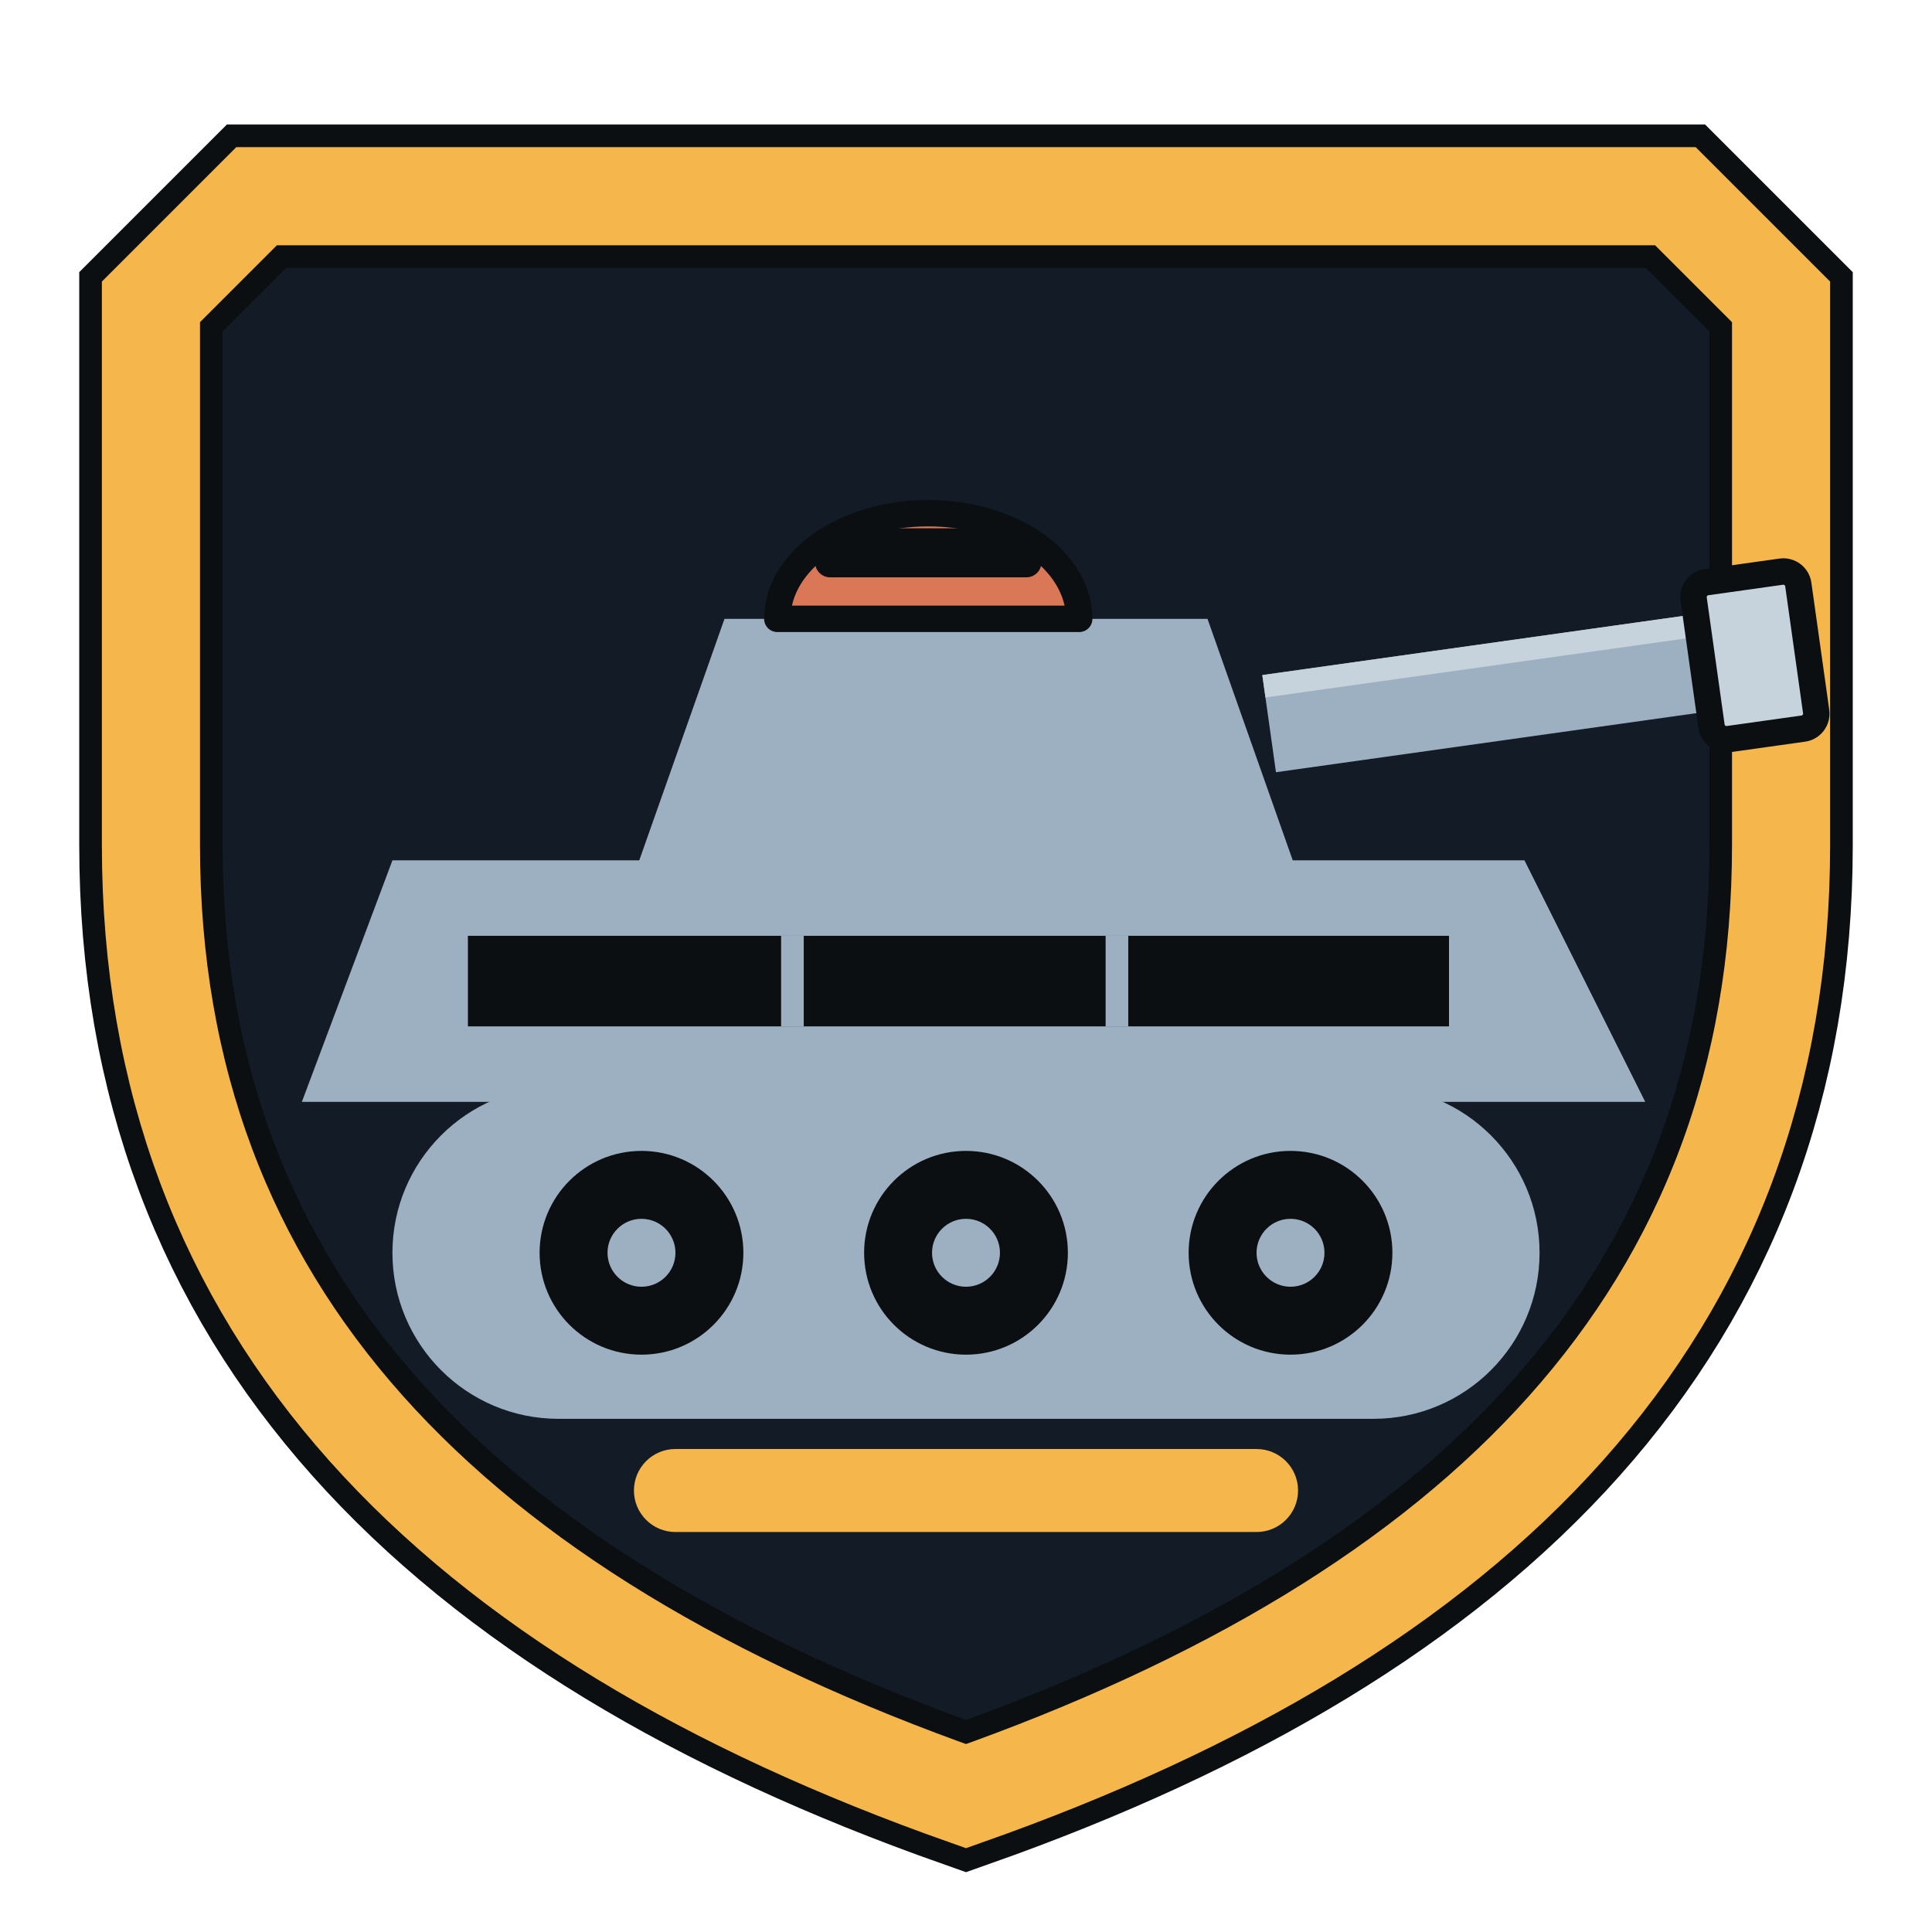
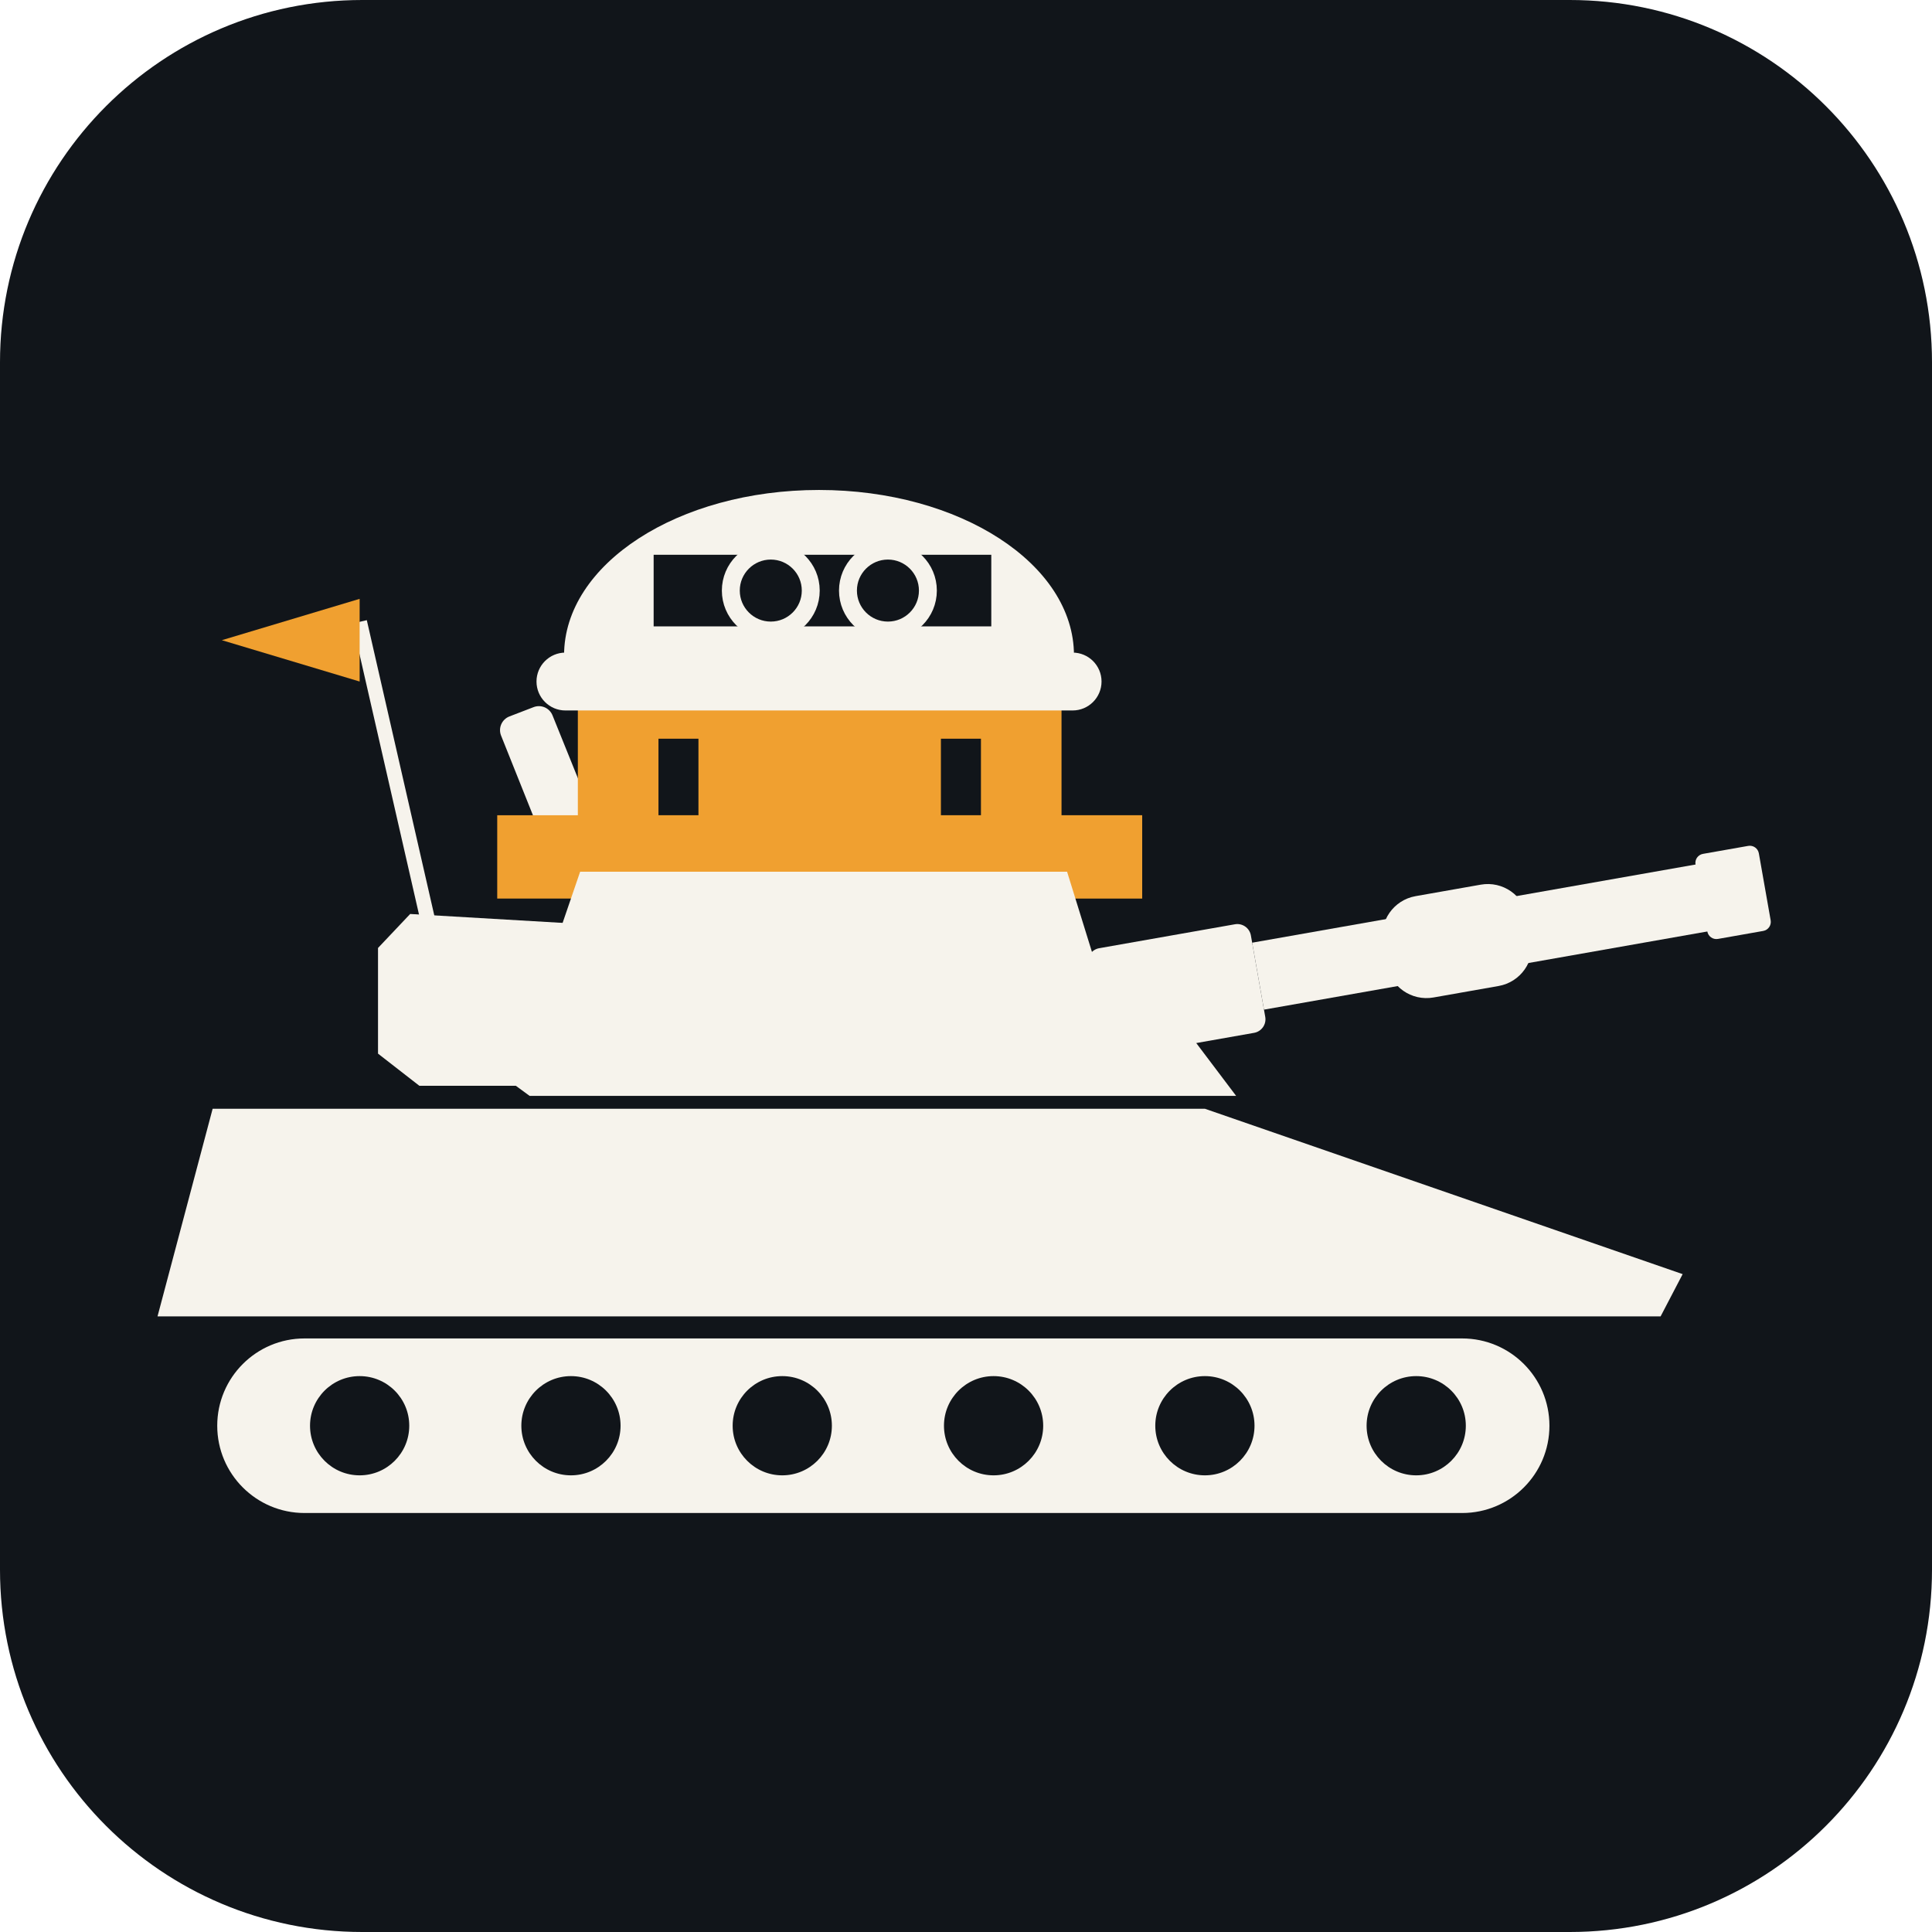
- <svg xmlns="http://www.w3.org/2000/svg" viewBox="0 0 256 256" role="img" aria-label="Claude of Tanks">
-   <path d="M34 26 H222 L236 40 V112 C236 174 196 214 128 238 C60 214 20 174 20 112 V40 Z" fill="#131c26" stroke="#0b0f12" stroke-width="19" stroke-linejoin="miter" />
-   <path d="M34 26 H222 L236 40 V112 C236 174 196 214 128 238 C60 214 20 174 20 112 V40 Z" fill="none" stroke="#f5b64b" stroke-width="13" stroke-linejoin="miter" />
-   <rect x="84" y="192" width="88" height="11" rx="5.5" fill="#f5b64b" />
-   <g transform="rotate(-8 178 94)">
-     <rect x="168" y="88" width="62" height="13" fill="#9db0c2" />
-     <rect x="168" y="88" width="62" height="3" fill="#c6d2dc" />
-     <rect x="226" y="84" width="14" height="21" rx="2" fill="#c6d2dc" stroke="#0b0f12" stroke-width="3.5" />
-   </g>
-   <path d="M84 116 96 82h64l12 34Z" fill="#9db0c2" />
-   <path d="M103 82a20 14 0 0 1 40 0Z" fill="#D97757" stroke="#0b0f12" stroke-width="3.5" stroke-linejoin="round" />
-   <rect x="108" y="70" width="30" height="6.5" rx="2" fill="#0b0f12" />
-   <path d="M40 146 52 114h150l16 32Z" fill="#9db0c2" />
-   <rect x="62" y="124" width="130" height="12" fill="#0b0f12" />
-   <path d="M105 124v12M148 124v12" stroke="#9db0c2" stroke-width="3" fill="none" />
-   <rect x="52" y="144" width="152" height="44" rx="22" fill="#9db0c2" />
-   <g fill="#0b0f12">
-     <circle cx="85" cy="166" r="13.5" />
-     <circle cx="128" cy="166" r="13.5" />
-     <circle cx="171" cy="166" r="13.5" />
-   </g>
-   <g fill="#9db0c2">
-     <circle cx="85" cy="166" r="4.5" />
-     <circle cx="128" cy="166" r="4.5" />
-     <circle cx="171" cy="166" r="4.5" />
+ <svg xmlns="http://www.w3.org/2000/svg" viewBox="0 0 64 64" role="img" aria-label="Claude of Tanks">
+   <rect width="64" height="64" rx="12" fill="#11151a" />
+   <g transform="translate(-5.13 8.12) scale(0.30435)">
+     <g class="mk-run" fill="#f6f3ec">
+       <path fill-rule="evenodd" d="M50 119h126a9.5 9.5 0 0 1 0 19H50a9.5 9.5 0 0 1 0-19ZM61.4 128.5a5.4 5.4 0 1 0 -10.8 0a5.4 5.4 0 1 0 10.8 0ZM84.4 128.5a5.4 5.4 0 1 0 -10.8 0a5.4 5.4 0 1 0 10.8 0ZM107.4 128.5a5.4 5.4 0 1 0 -10.8 0a5.4 5.4 0 1 0 10.8 0ZM130.4 128.5a5.4 5.4 0 1 0 -10.8 0a5.4 5.4 0 1 0 10.8 0ZM153.4 128.5a5.4 5.4 0 1 0 -10.8 0a5.4 5.4 0 1 0 10.8 0ZM176.4 128.5a5.4 5.4 0 1 0 -10.8 0a5.4 5.4 0 1 0 10.8 0Z" />
+     </g>
+     <g class="mk-hull">
+       <g class="mk-exhaust" />
+       <path fill="#f6f3ec" d="M34 116.6 40 94h108l52 18-2.4 4.6Z" />
+       <g class="mk-turret">
+         <g fill="#f6f3ec">
+           <g transform="rotate(-10 140 82)">
+             <rect x="136" y="76" width="18" height="12" rx="1.5" />
+             <rect x="154" y="78.3" width="52" height="7.4" />
+             <rect x="168" y="76.4" width="16" height="11.2" rx="4.4" />
+             <rect x="203" y="77.3" width="7" height="9.4" rx="1" />
+           </g>
+           <path d="M77.6 68.9 71.4 53.4a1.6 1.6 0 0 1 .9-2.1l2.6-1a1.6 1.6 0 0 1 2.1.9l6.3 15.6Z" />
+           <rect x="74.6" y="65.6" width="8.4" height="4" rx="1.2" />
+         </g>
+         <g class="mk-antenna">
+           <path d="M64 76 56 41" fill="none" stroke="#f6f3ec" stroke-width="1.6" />
+           <path style="fill:#f0a030" d="M56 38.5 41 43l15 4.5Z" />
+         </g>
+         <g class="mk-crew" transform="translate(106 68.2) scale(1.5) translate(-106 -68.2)">
+           <g style="fill:#f0a030">
+             <path fill-rule="evenodd" d="M20.998 10.949H24v3.102h-3v3.028h-1.487V20H18v-2.921h-1.487V20H15v-2.921H9V20H7.488v-2.921H6V20H4.487v-2.921H3V14.05H0V10.95h3V5h17.998v5.949zM6 10.949h1.488V8.102H6v2.847zm10.51 0H18V8.102h-1.49v2.847z" transform="translate(82.65 42.75) scale(1.95)" />
+           </g>
+           <g fill="#f6f3ec">
+             <path fill-rule="evenodd" d="M87.5 52.5a18.5 12 0 0 1 37 0ZM94 45.2h24.5v5.2H94Z" />
+             <rect x="85.5" y="52.3" width="41" height="4.2" rx="2.1" />
+           </g>
+           <g fill="none" stroke="#f6f3ec" stroke-width="1.3">
+             <circle cx="102.5" cy="47.8" r="2.9" />
+             <circle cx="111" cy="47.8" r="2.9" />
+           </g>
+         </g>
+         <g fill="#f6f3ec">
+           <path d="M151.4 92.6 140 77.5 82 74 61.5 72.8 58 76.5V88l4.5 3.5H73l1.5 1.1Z" />
+           <path d="M77.5 75.5 80 68.2h53l3.1 10Z" />
+         </g>
+       </g>
+     </g>
  </g>
</svg>
